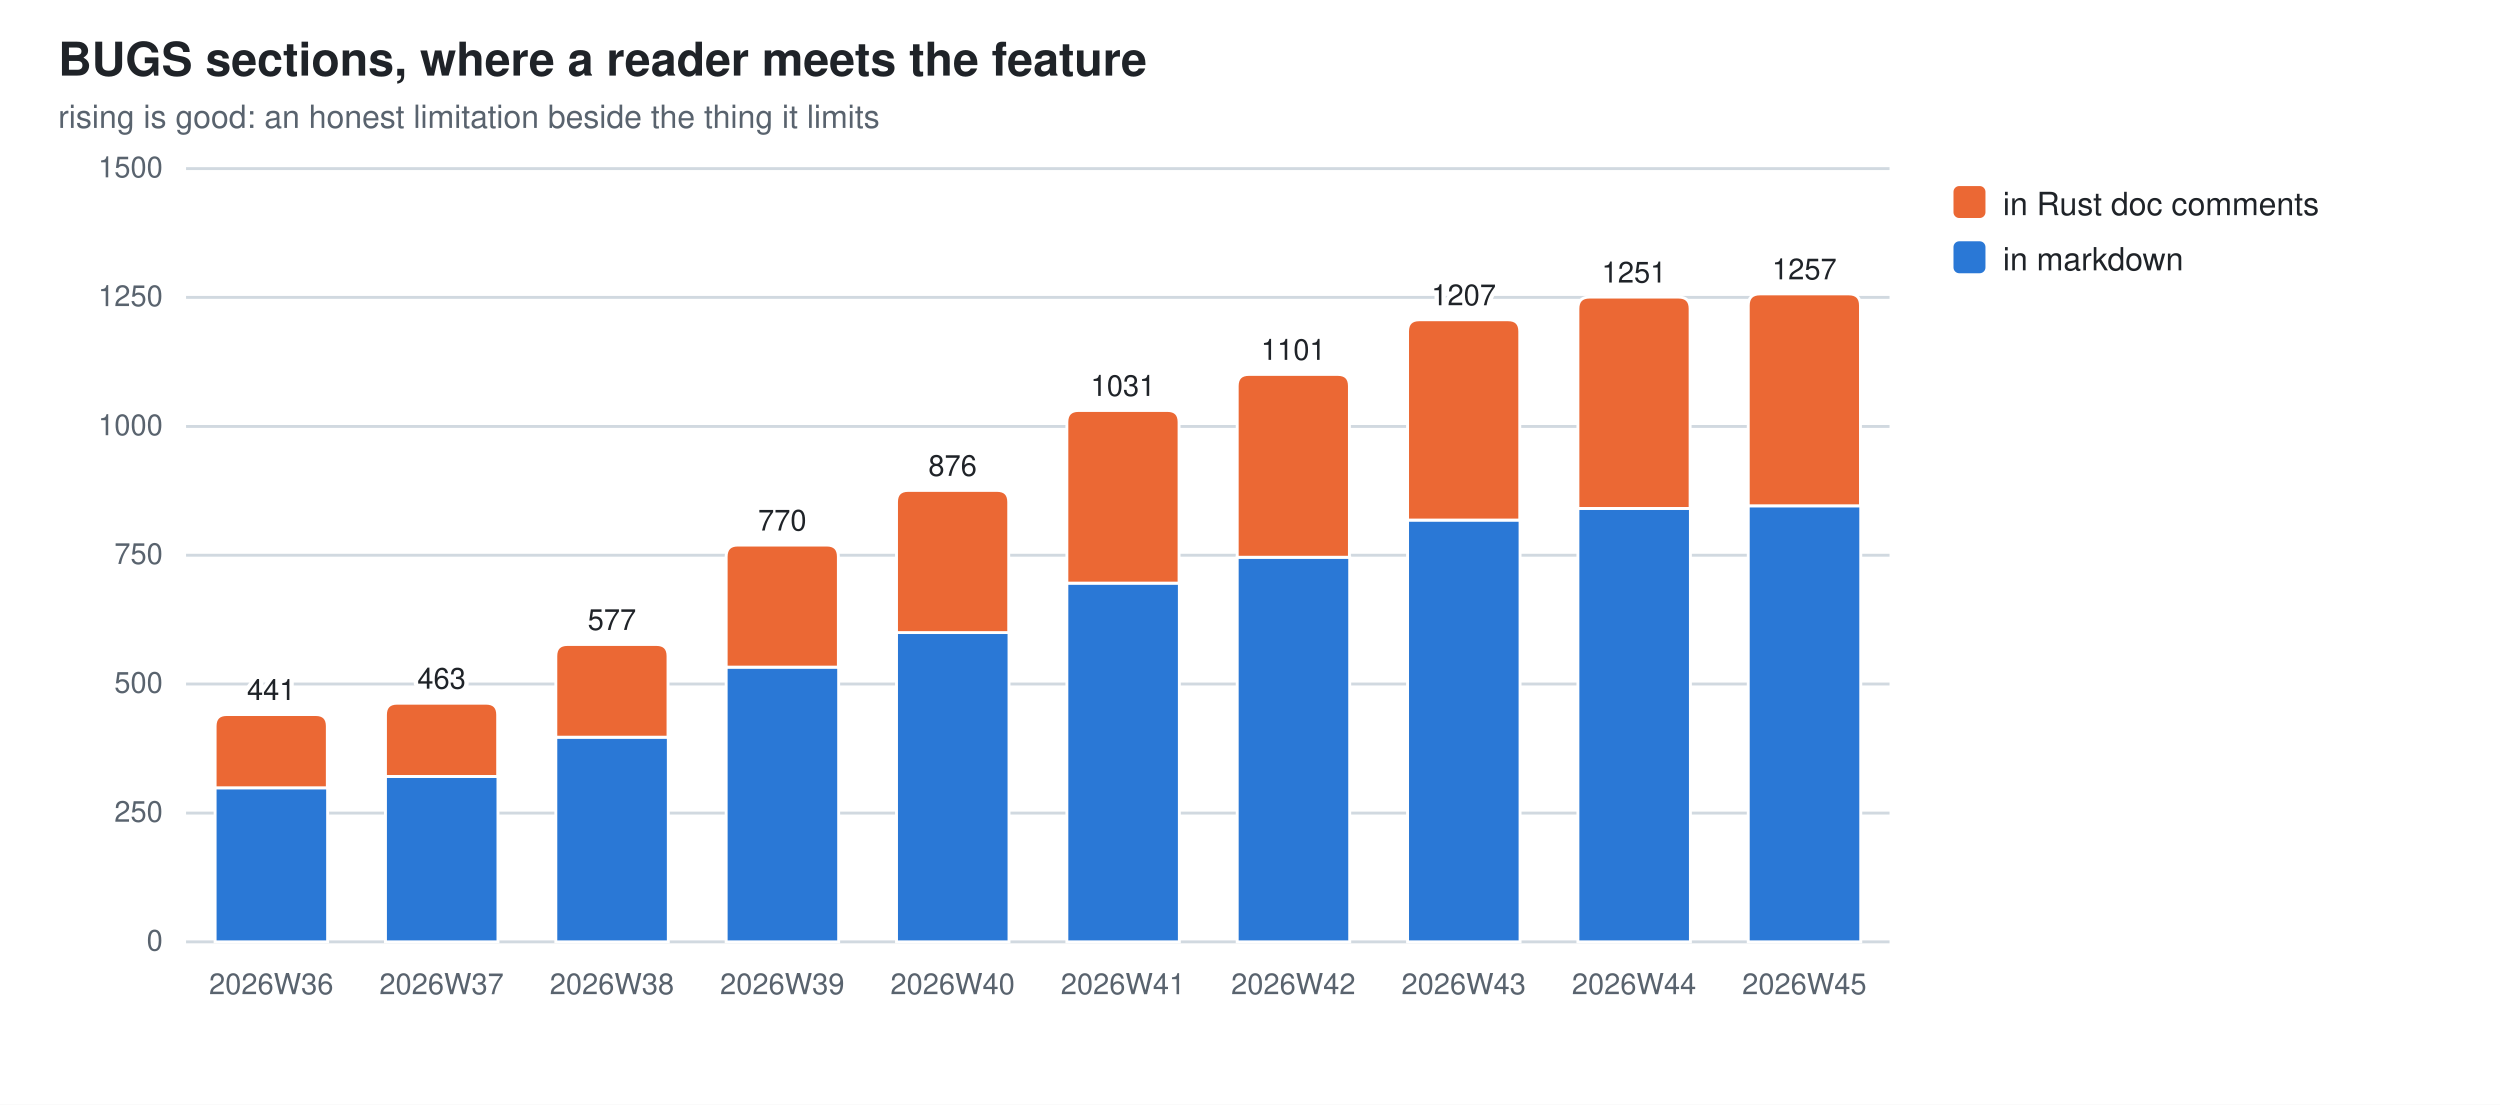
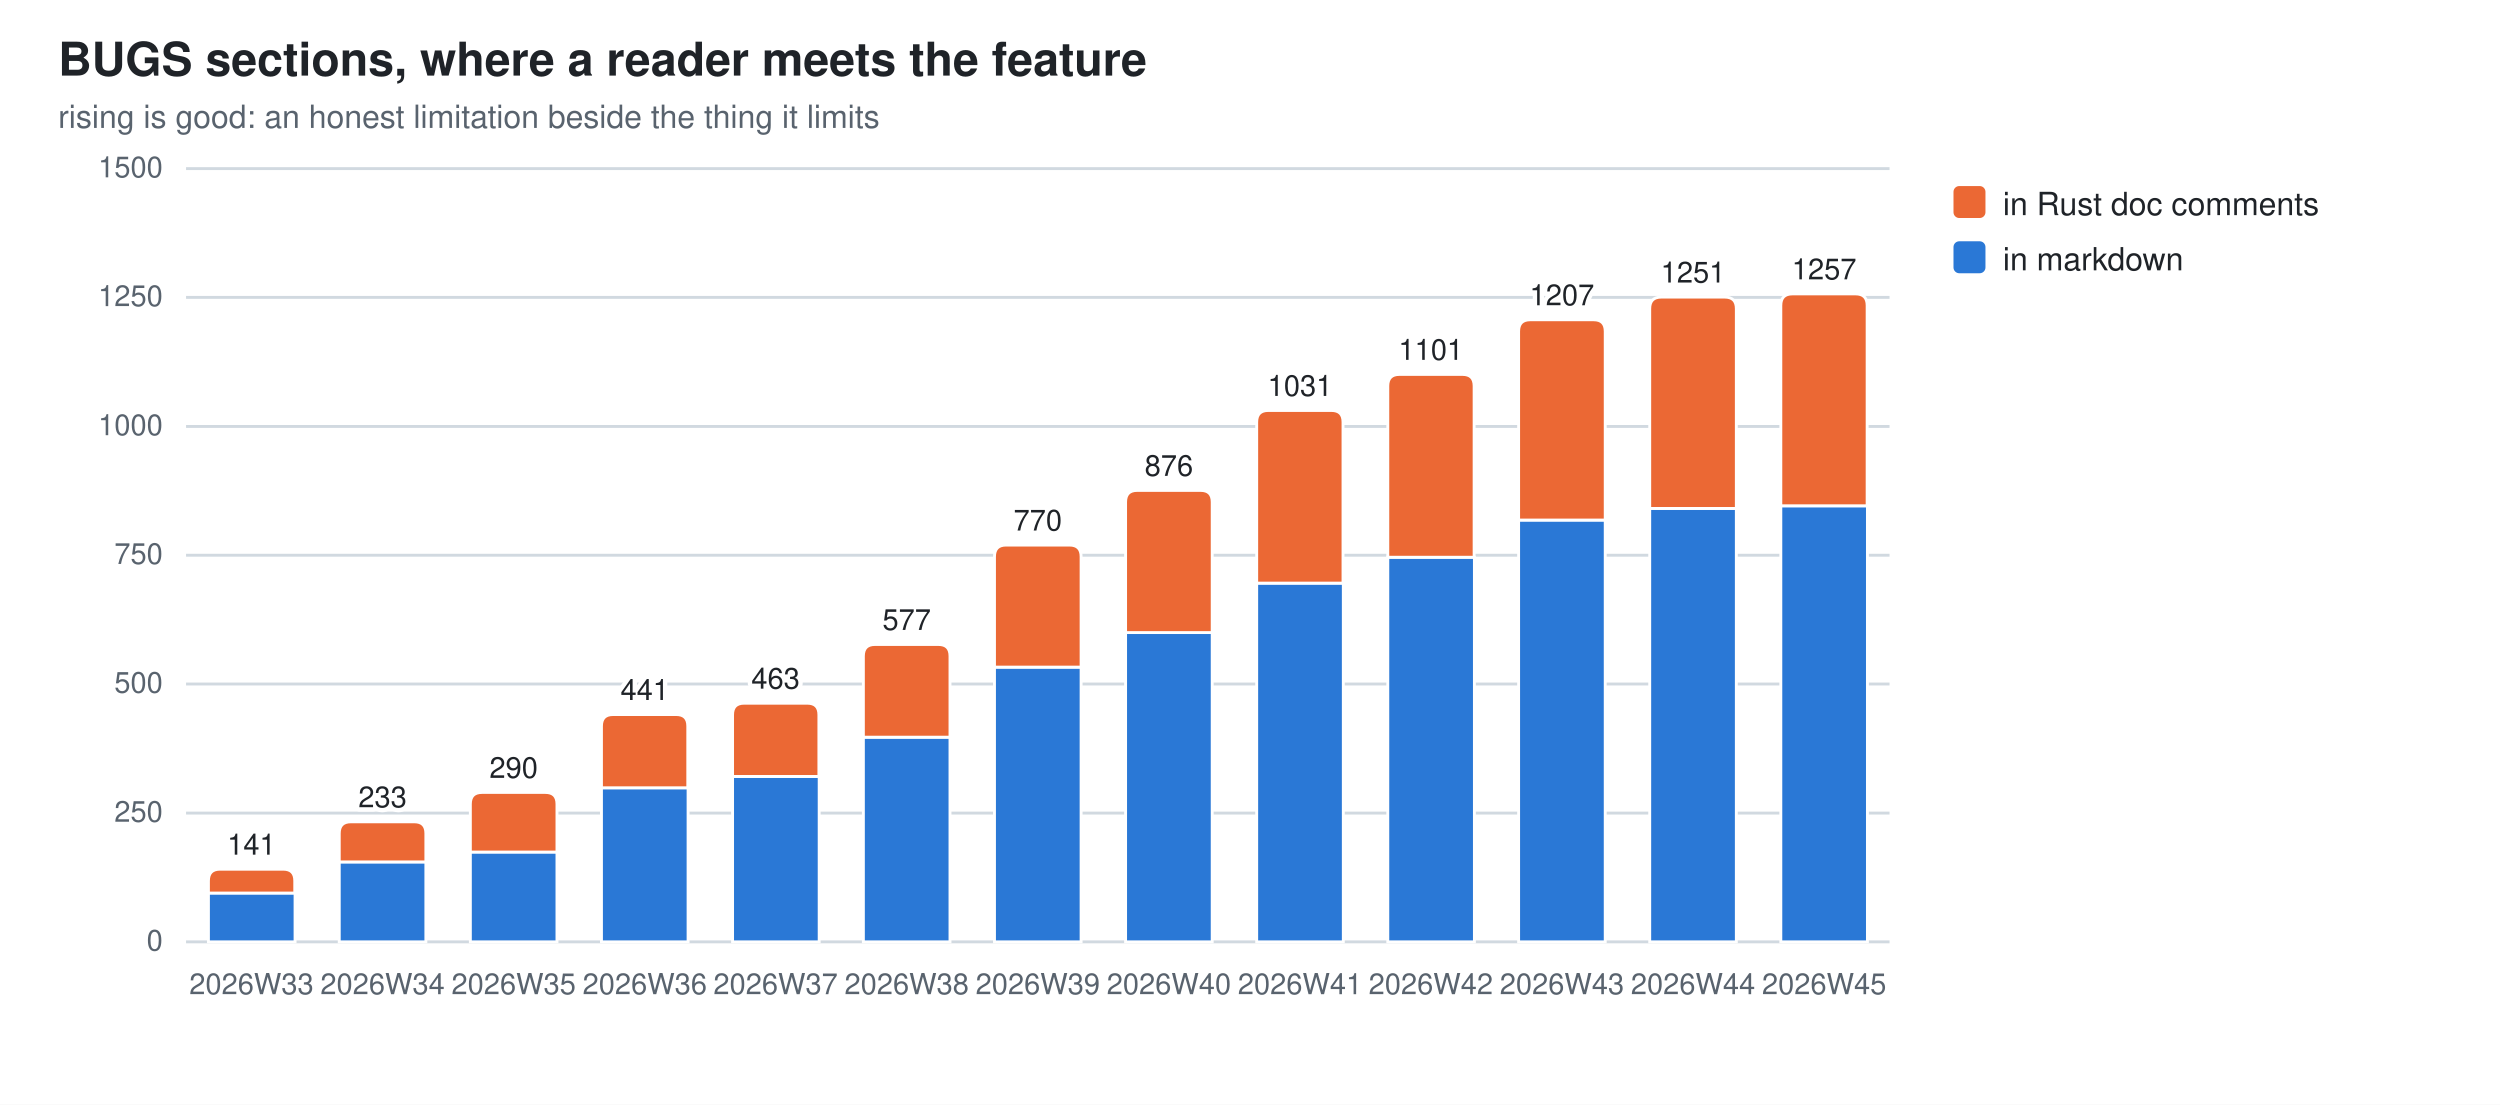
<svg xmlns="http://www.w3.org/2000/svg" width="860" height="380" viewBox="0 0 860 380" role="img" aria-label="BUGS sections, where a reader meets the feature">
  <style>
  .bg{fill:#ffffff} .fg{fill:#1f2328} .mut{fill:#59636e} .grid{stroke:#d1d9e0}
  .seg{stroke:#ffffff;stroke-width:1}
  .val{paint-order:stroke;stroke:#ffffff;stroke-width:3px;stroke-linejoin:round}
  .s0{fill:#2a78d6}  .s1{fill:#eb6834}
  @media (prefers-color-scheme: dark){
    .bg{fill:#0d1117} .fg{fill:#e6edf3} .mut{fill:#9198a1} .grid{stroke:#30363d}
    .seg{stroke:#0d1117} .val{stroke:#0d1117} .s0{fill:#3987e5} .s1{fill:#d95926}}
  text{font-family:-apple-system,BlinkMacSystemFont,"Segoe UI",Helvetica,Arial,sans-serif}
</style>
  <rect class="bg" width="860" height="380" />
  <text class="fg" x="20" y="26" font-size="16" font-weight="600">BUGS sections, where a reader meets the feature</text>
  <text class="mut" x="20" y="44" font-size="11">rising is good: an honest limitation beside the thing it limits</text>
  <line class="grid" x1="64" y1="324.0" x2="650.0" y2="324.0" stroke-width="1" />
  <text class="mut" x="56" y="327.0" font-size="10" text-anchor="end">0</text>
  <line class="grid" x1="64" y1="279.7" x2="650.0" y2="279.7" stroke-width="1" />
  <text class="mut" x="56" y="282.7" font-size="10" text-anchor="end">250</text>
  <line class="grid" x1="64" y1="235.3" x2="650.0" y2="235.3" stroke-width="1" />
  <text class="mut" x="56" y="238.3" font-size="10" text-anchor="end">500</text>
  <line class="grid" x1="64" y1="191.0" x2="650.0" y2="191.0" stroke-width="1" />
  <text class="mut" x="56" y="194.0" font-size="10" text-anchor="end">750</text>
  <line class="grid" x1="64" y1="146.7" x2="650.0" y2="146.7" stroke-width="1" />
  <text class="mut" x="56" y="149.7" font-size="10" text-anchor="end">1000</text>
  <line class="grid" x1="64" y1="102.3" x2="650.0" y2="102.3" stroke-width="1" />
  <text class="mut" x="56" y="105.3" font-size="10" text-anchor="end">1250</text>
  <line class="grid" x1="64" y1="58.0" x2="650.0" y2="58.0" stroke-width="1" />
  <text class="mut" x="56" y="61.0" font-size="10" text-anchor="end">1500</text>
-   <rect class="seg s0" x="74.0" y="271.0" width="38.7" height="53.0" />
-   <path class="seg s1" d="M74.0,271.0 V249.8 Q74.0,245.8 78.0,245.8 H108.6 Q112.6,245.8 112.6,249.8 V271.0 Z" />
-   <text class="mut" x="93.3" y="342" font-size="10" text-anchor="middle">2026W36</text>
-   <text class="fg val" x="93.3" y="240.8" font-size="10" text-anchor="middle">441</text>
-   <rect class="seg s0" x="132.6" y="267.1" width="38.7" height="56.9" />
-   <path class="seg s1" d="M132.6,267.1 V245.9 Q132.6,241.9 136.6,241.9 H167.2 Q171.2,241.9 171.2,245.9 V267.1 Z" />
-   <text class="mut" x="151.9" y="342" font-size="10" text-anchor="middle">2026W37</text>
-   <text class="fg val" x="151.9" y="236.9" font-size="10" text-anchor="middle">463</text>
-   <rect class="seg s0" x="191.2" y="253.6" width="38.7" height="70.4" />
-   <path class="seg s1" d="M191.2,253.6 V225.7 Q191.2,221.7 195.2,221.7 H225.8 Q229.8,221.7 229.8,225.7 V253.6 Z" />
-   <text class="mut" x="210.5" y="342" font-size="10" text-anchor="middle">2026W38</text>
-   <text class="fg val" x="210.5" y="216.7" font-size="10" text-anchor="middle">577</text>
-   <rect class="seg s0" x="249.8" y="229.5" width="38.7" height="94.5" />
-   <path class="seg s1" d="M249.8,229.5 V191.5 Q249.8,187.5 253.8,187.5 H284.4 Q288.4,187.5 288.4,191.5 V229.5 Z" />
-   <text class="mut" x="269.1" y="342" font-size="10" text-anchor="middle">2026W39</text>
-   <text class="fg val" x="269.1" y="182.5" font-size="10" text-anchor="middle">770</text>
-   <rect class="seg s0" x="308.4" y="217.6" width="38.7" height="106.4" />
-   <path class="seg s1" d="M308.4,217.6 V172.7 Q308.4,168.7 312.4,168.7 H343.0 Q347.0,168.7 347.0,172.7 V217.6 Z" />
-   <text class="mut" x="327.7" y="342" font-size="10" text-anchor="middle">2026W40</text>
-   <text class="fg val" x="327.7" y="163.7" font-size="10" text-anchor="middle">876</text>
-   <rect class="seg s0" x="367.0" y="200.6" width="38.7" height="123.4" />
-   <path class="seg s1" d="M367.0,200.6 V145.2 Q367.0,141.2 371.0,141.2 H401.6 Q405.6,141.2 405.6,145.2 V200.6 Z" />
-   <text class="mut" x="386.3" y="342" font-size="10" text-anchor="middle">2026W41</text>
-   <text class="fg val" x="386.3" y="136.2" font-size="10" text-anchor="middle">1031</text>
-   <rect class="seg s0" x="425.6" y="191.7" width="38.7" height="132.3" />
-   <path class="seg s1" d="M425.6,191.7 V132.8 Q425.6,128.8 429.6,128.8 H460.2 Q464.2,128.8 464.2,132.8 V191.7 Z" />
-   <text class="mut" x="444.9" y="342" font-size="10" text-anchor="middle">2026W42</text>
-   <text class="fg val" x="444.9" y="123.8" font-size="10" text-anchor="middle">1101</text>
-   <rect class="seg s0" x="484.2" y="178.9" width="38.7" height="145.1" />
-   <path class="seg s1" d="M484.2,178.9 V114.0 Q484.2,110.0 488.2,110.0 H518.8 Q522.8,110.0 522.8,114.0 V178.9 Z" />
-   <text class="mut" x="503.5" y="342" font-size="10" text-anchor="middle">2026W43</text>
-   <text class="fg val" x="503.5" y="105.0" font-size="10" text-anchor="middle">1207</text>
-   <rect class="seg s0" x="542.8" y="174.9" width="38.7" height="149.1" />
-   <path class="seg s1" d="M542.8,174.9 V106.2 Q542.8,102.2 546.8,102.2 H577.4 Q581.4,102.2 581.4,106.2 V174.9 Z" />
-   <text class="mut" x="562.1" y="342" font-size="10" text-anchor="middle">2026W44</text>
-   <text class="fg val" x="562.1" y="97.2" font-size="10" text-anchor="middle">1251</text>
-   <rect class="seg s0" x="601.4" y="174.0" width="38.7" height="150.0" />
-   <path class="seg s1" d="M601.4,174.0 V105.1 Q601.4,101.1 605.4,101.1 H636.0 Q640.0,101.1 640.0,105.1 V174.0 Z" />
-   <text class="mut" x="620.7" y="342" font-size="10" text-anchor="middle">2026W45</text>
-   <text class="fg val" x="620.7" y="96.1" font-size="10" text-anchor="middle">1257</text>
+   <rect class="seg s0" x="71.7" y="307.2" width="29.8" height="16.8" />
+   <path class="seg s1" d="M71.7,307.2 V303.0 Q71.7,299.0 75.7,299.0 H97.4 Q101.4,299.0 101.4,303.0 V307.2 Z" />
+   <text class="mut" x="86.5" y="342" font-size="10" text-anchor="middle">2026W33</text>
+   <text class="fg val" x="86.5" y="294.0" font-size="10" text-anchor="middle">141</text>
+   <rect class="seg s0" x="116.7" y="296.5" width="29.8" height="27.5" />
+   <path class="seg s1" d="M116.7,296.5 V286.7 Q116.7,282.7 120.7,282.7 H142.5 Q146.5,282.7 146.5,286.7 V296.5 Z" />
+   <text class="mut" x="131.6" y="342" font-size="10" text-anchor="middle">2026W34</text>
+   <text class="fg val" x="131.6" y="277.7" font-size="10" text-anchor="middle">233</text>
+   <rect class="seg s0" x="161.8" y="293.1" width="29.8" height="30.9" />
+   <path class="seg s1" d="M161.8,293.1 V276.6 Q161.8,272.6 165.8,272.6 H187.6 Q191.6,272.6 191.6,276.6 V293.1 Z" />
+   <text class="mut" x="176.7" y="342" font-size="10" text-anchor="middle">2026W35</text>
+   <text class="fg val" x="176.7" y="267.6" font-size="10" text-anchor="middle">290</text>
+   <rect class="seg s0" x="206.9" y="271.0" width="29.8" height="53.0" />
+   <path class="seg s1" d="M206.9,271.0 V249.8 Q206.9,245.8 210.9,245.8 H232.6 Q236.6,245.8 236.6,249.8 V271.0 Z" />
+   <text class="mut" x="221.8" y="342" font-size="10" text-anchor="middle">2026W36</text>
+   <text class="fg val" x="221.8" y="240.8" font-size="10" text-anchor="middle">441</text>
+   <rect class="seg s0" x="252.0" y="267.1" width="29.8" height="56.9" />
+   <path class="seg s1" d="M252.0,267.1 V245.9 Q252.0,241.9 256.0,241.9 H277.7 Q281.7,241.9 281.7,245.9 V267.1 Z" />
+   <text class="mut" x="266.8" y="342" font-size="10" text-anchor="middle">2026W37</text>
+   <text class="fg val" x="266.8" y="236.9" font-size="10" text-anchor="middle">463</text>
+   <rect class="seg s0" x="297.0" y="253.6" width="29.8" height="70.4" />
+   <path class="seg s1" d="M297.0,253.6 V225.7 Q297.0,221.7 301.0,221.7 H322.8 Q326.8,221.7 326.8,225.7 V253.6 Z" />
+   <text class="mut" x="311.9" y="342" font-size="10" text-anchor="middle">2026W38</text>
+   <text class="fg val" x="311.9" y="216.7" font-size="10" text-anchor="middle">577</text>
+   <rect class="seg s0" x="342.1" y="229.5" width="29.8" height="94.5" />
+   <path class="seg s1" d="M342.1,229.5 V191.5 Q342.1,187.5 346.1,187.5 H367.9 Q371.9,187.5 371.9,191.5 V229.5 Z" />
+   <text class="mut" x="357.0" y="342" font-size="10" text-anchor="middle">2026W39</text>
+   <text class="fg val" x="357.0" y="182.5" font-size="10" text-anchor="middle">770</text>
+   <rect class="seg s0" x="387.2" y="217.6" width="29.8" height="106.4" />
+   <path class="seg s1" d="M387.2,217.6 V172.7 Q387.2,168.7 391.2,168.7 H413.0 Q417.0,168.7 417.0,172.7 V217.6 Z" />
+   <text class="mut" x="402.1" y="342" font-size="10" text-anchor="middle">2026W40</text>
+   <text class="fg val" x="402.1" y="163.7" font-size="10" text-anchor="middle">876</text>
+   <rect class="seg s0" x="432.3" y="200.6" width="29.8" height="123.4" />
+   <path class="seg s1" d="M432.3,200.6 V145.2 Q432.3,141.2 436.3,141.2 H458.0 Q462.0,141.2 462.0,145.2 V200.6 Z" />
+   <text class="mut" x="447.2" y="342" font-size="10" text-anchor="middle">2026W41</text>
+   <text class="fg val" x="447.2" y="136.2" font-size="10" text-anchor="middle">1031</text>
+   <rect class="seg s0" x="477.4" y="191.7" width="29.8" height="132.3" />
+   <path class="seg s1" d="M477.4,191.7 V132.8 Q477.4,128.8 481.4,128.8 H503.1 Q507.1,128.8 507.1,132.8 V191.7 Z" />
+   <text class="mut" x="492.2" y="342" font-size="10" text-anchor="middle">2026W42</text>
+   <text class="fg val" x="492.2" y="123.8" font-size="10" text-anchor="middle">1101</text>
+   <rect class="seg s0" x="522.4" y="178.9" width="29.8" height="145.1" />
+   <path class="seg s1" d="M522.4,178.9 V114.0 Q522.4,110.0 526.4,110.0 H548.2 Q552.2,110.0 552.2,114.0 V178.9 Z" />
+   <text class="mut" x="537.3" y="342" font-size="10" text-anchor="middle">2026W43</text>
+   <text class="fg val" x="537.3" y="105.0" font-size="10" text-anchor="middle">1207</text>
+   <rect class="seg s0" x="567.5" y="174.9" width="29.8" height="149.1" />
+   <path class="seg s1" d="M567.5,174.9 V106.2 Q567.5,102.2 571.5,102.2 H593.3 Q597.3,102.2 597.3,106.2 V174.9 Z" />
+   <text class="mut" x="582.4" y="342" font-size="10" text-anchor="middle">2026W44</text>
+   <text class="fg val" x="582.4" y="97.2" font-size="10" text-anchor="middle">1251</text>
+   <rect class="seg s0" x="612.6" y="174.0" width="29.8" height="150.0" />
+   <path class="seg s1" d="M612.6,174.0 V105.1 Q612.6,101.1 616.6,101.1 H638.3 Q642.3,101.1 642.3,105.1 V174.0 Z" />
+   <text class="mut" x="627.5" y="342" font-size="10" text-anchor="middle">2026W45</text>
+   <text class="fg val" x="627.5" y="96.1" font-size="10" text-anchor="middle">1257</text>
  <rect class="s1" x="672" y="64" width="11" height="11" rx="2" />
  <text class="fg" y="74" font-size="11">
    <tspan x="689" dy="0">in Rust doc comments</tspan>
  </text>
  <rect class="s0" x="672" y="83" width="11" height="11" rx="2" />
  <text class="fg" y="93" font-size="11">
    <tspan x="689" dy="0">in markdown</tspan>
  </text>
</svg>
